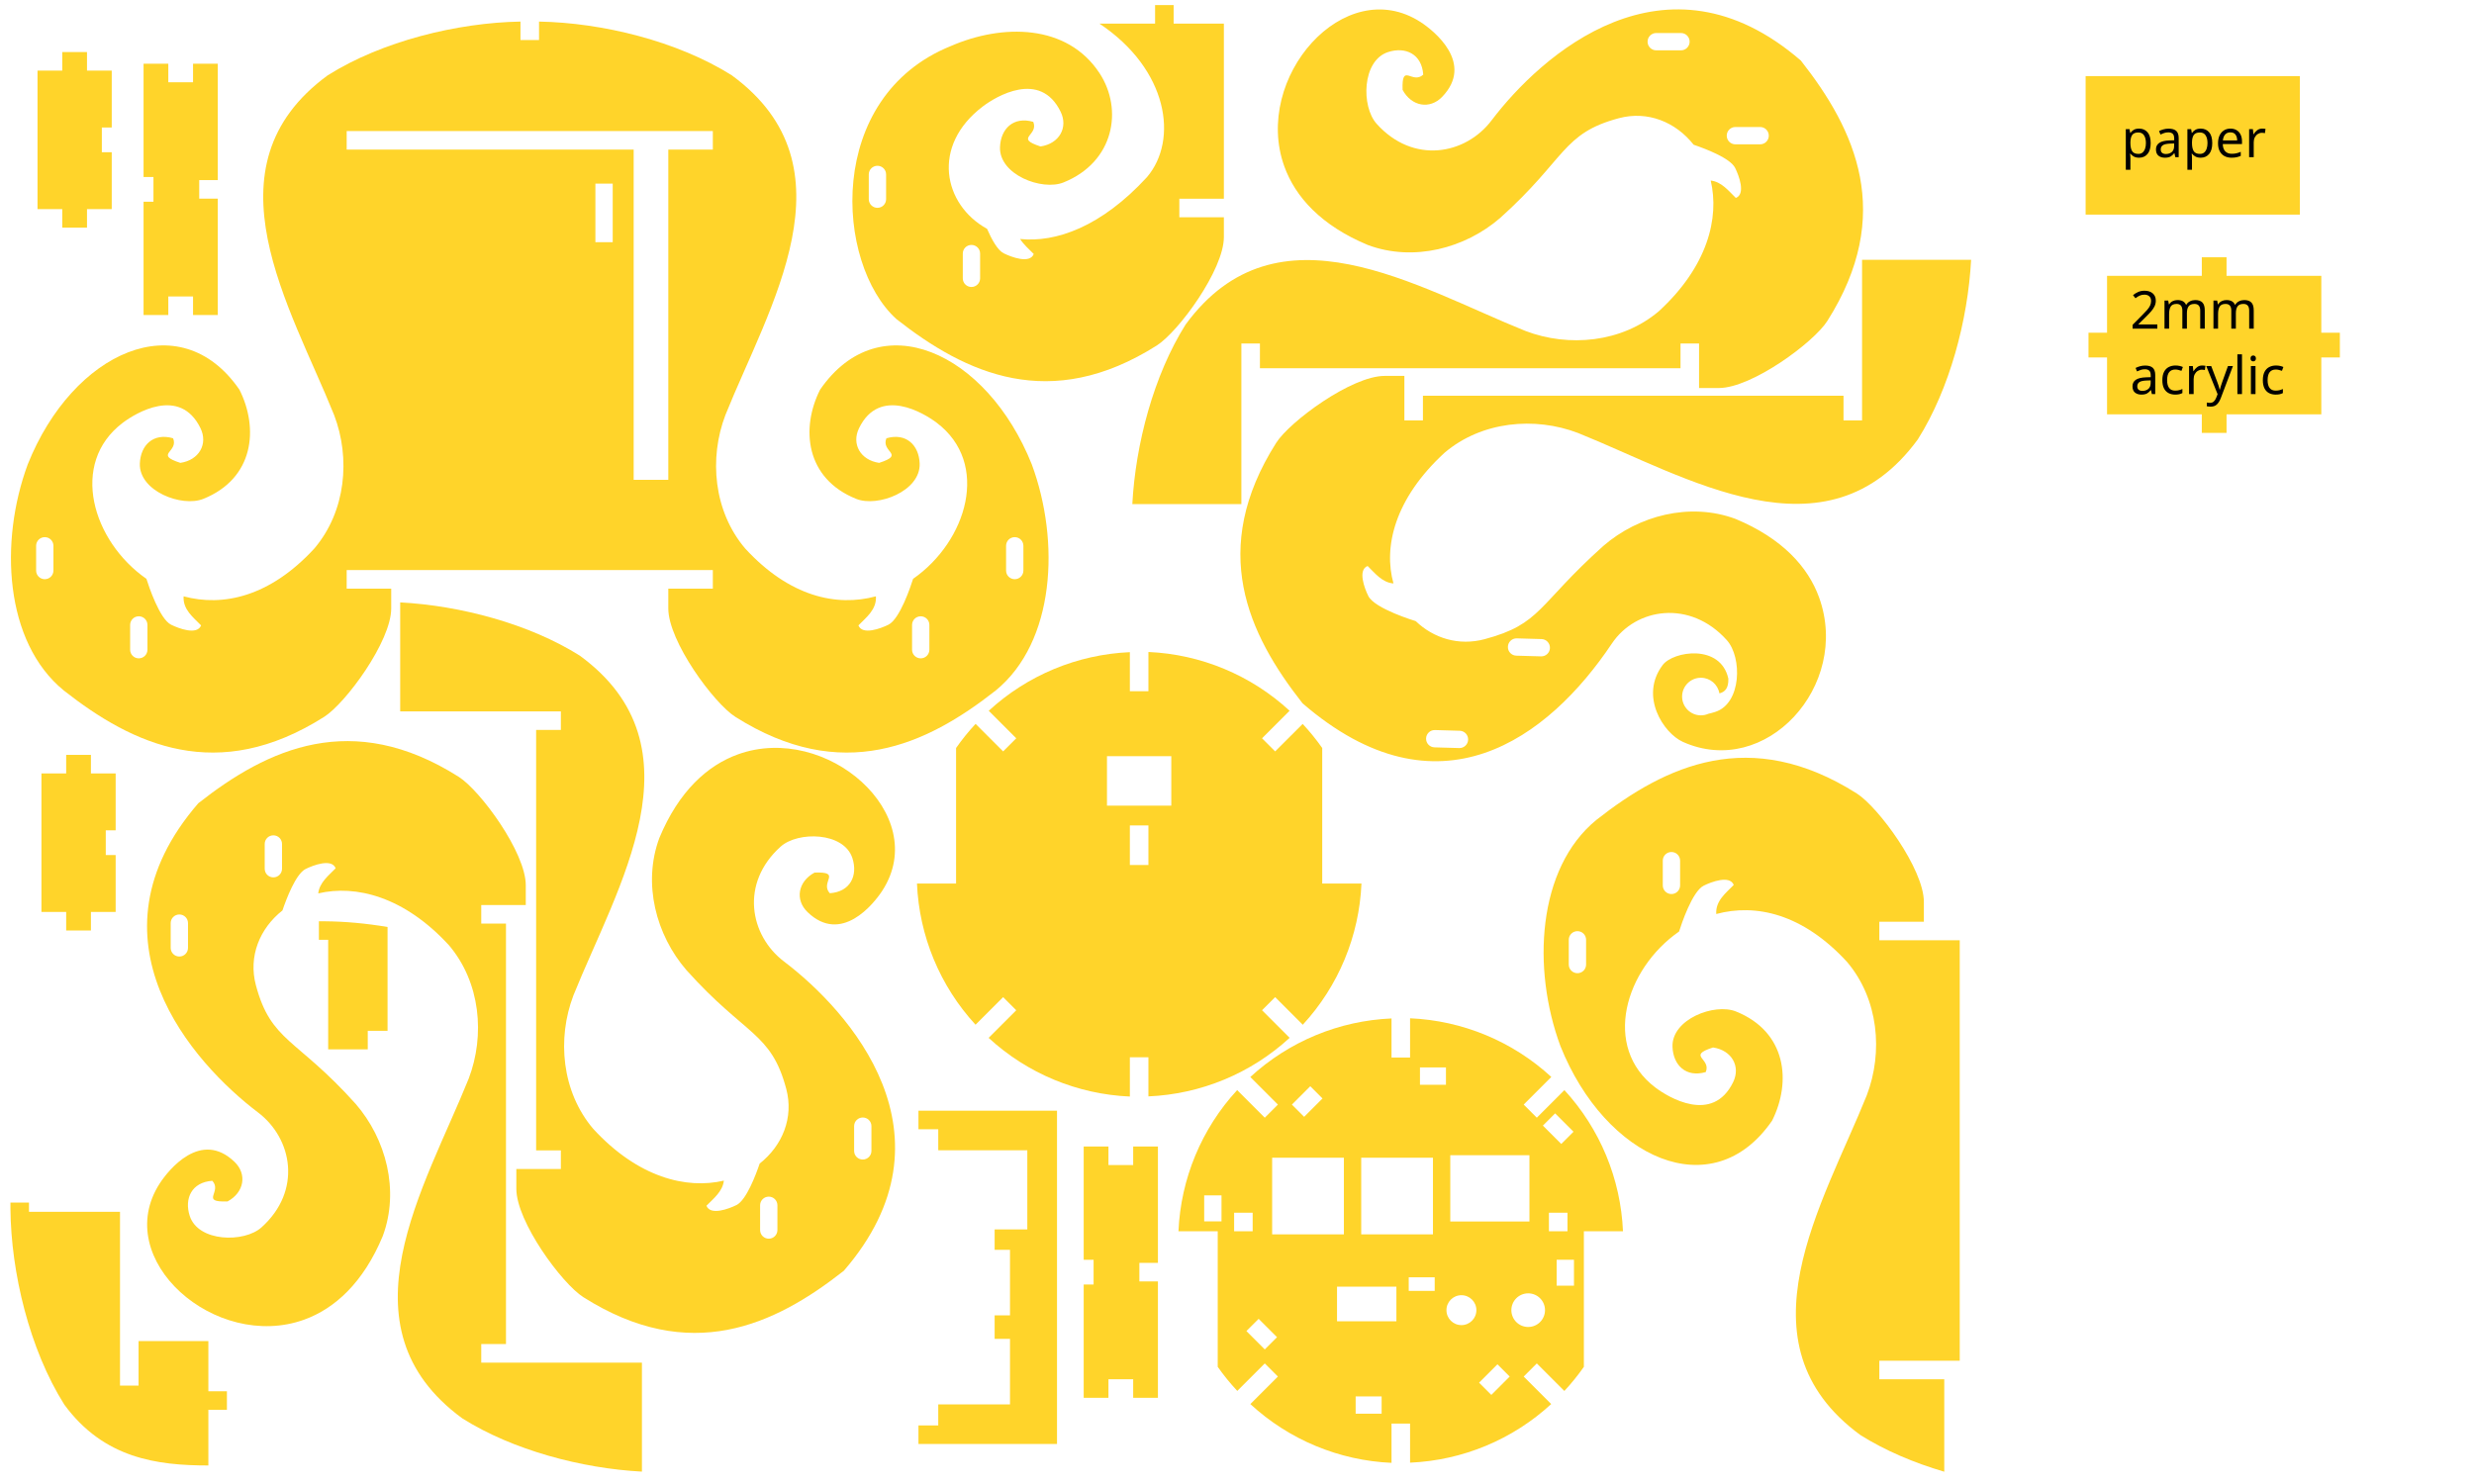
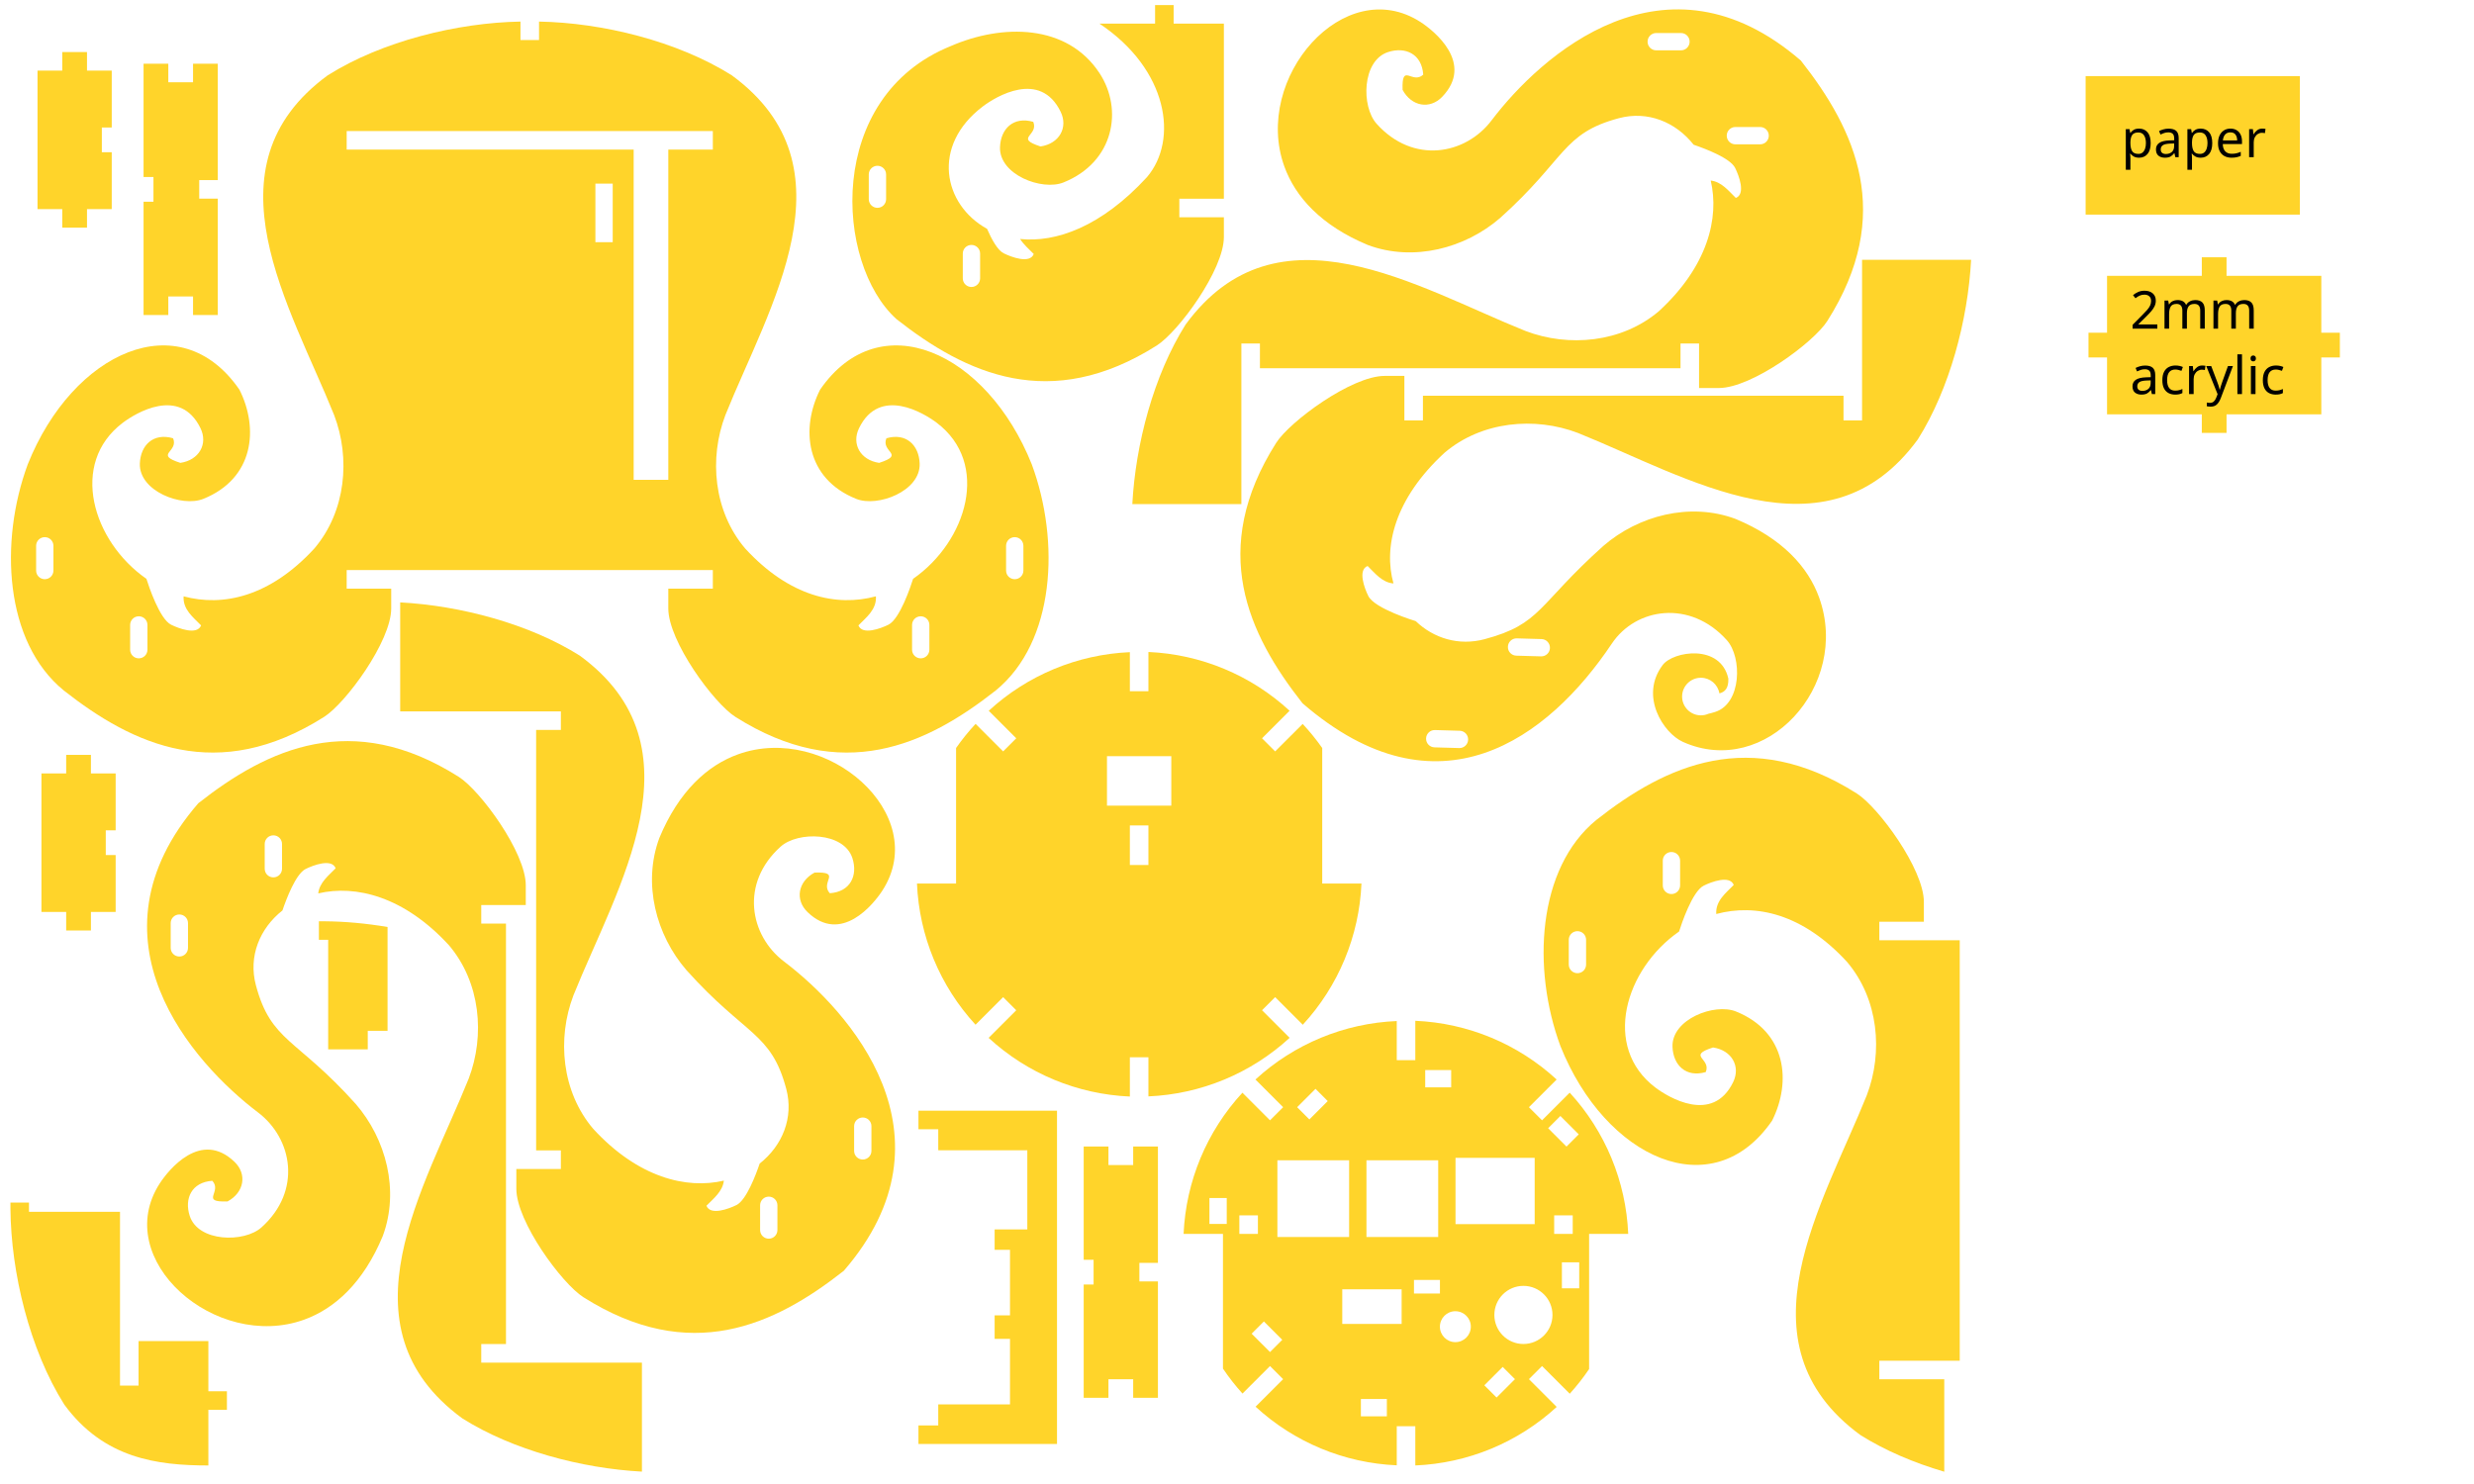
<svg xmlns="http://www.w3.org/2000/svg" width="500mm" height="300mm" viewBox="0 0 1771.653 1062.992" id="svg2" version="1.1">
  <defs id="defs4" />
  <g id="layer1" transform="translate(0,10.62992)">
    <path style="fill:#ffd42a;fill-opacity:1;stroke:none;stroke-width:0.937;stroke-miterlimit:4;stroke-dasharray:none;stroke-opacity:1" d="m 756.933,1023.693 h -99.213 v -13.287 h 14.174 v -15.06 h 40.377 11 v -46.947 h -11 v -16.832 h 11 v -46.949 h -11 v -14.615 h 23.402 v -56.693 h -23.402 -40.377 v -15.059 h -14.174 v -13.287 h 99.213 z" id="rect1833-0" />
    <path style="opacity:1;fill:#ffd42a;fill-opacity:1;stroke:none;stroke-width:0.937;stroke-linecap:butt;stroke-linejoin:miter;stroke-miterlimit:4;stroke-dasharray:none;stroke-dashoffset:0;stroke-opacity:1" d="m 822.395,456.393 v 28.117 h -13.289 v -27.994 a 159.449,159.449 0 0 0 -101.066,41.988 l 19.705,19.707 -9.395,9.395 -19.725,-19.723 a 159.449,159.449 0 0 0 -13.976,17.285 v 83.799 13.289 h -27.998 a 159.449,159.449 0 0 0 41.938,101.121 l 19.762,-19.76 9.395,9.395 -19.783,19.785 a 159.449,159.449 0 0 0 101.144,42.027 v -28.111 h 13.289 v 27.998 a 159.449,159.449 0 0 0 101.121,-41.938 l -19.76,-19.762 9.395,-9.395 19.785,19.783 a 159.449,159.449 0 0 0 42.027,-101.144 h -28.111 v -13.289 -83.799 a 159.449,159.449 0 0 0 -14.01,-17.252 l -19.691,19.689 -9.395,-9.395 19.727,-19.729 a 159.449,159.449 0 0 0 -101.088,-42.09 z m -29.676,74.623 h 46.062 v 35.432 h -46.062 z m 16.387,49.605 h 13.289 v 28.346 h -13.289 z" id="path4324-9-2" />
    <path style="fill:#ffd42a;fill-opacity:1;stroke:none;stroke-width:0.937;stroke-linecap:butt;stroke-linejoin:miter;stroke-miterlimit:4;stroke-dasharray:none;stroke-opacity:1" d="m 372.721,4.825 c -45.173,0.785 -99.102,13.972 -138.043,38.5 -89.688,65.663 -26.539,165.792 4.598,243.357 11.814,30.973 8.445,68.937 -14.16,95.555 -31.798,34.613 -65.489,41.898 -93.635,34.291 -0.593,9.441 6.85,14.99 12.518,20.807 -2.771,7.204 -15.997,2.238 -21.5,-0.5 -8.182,-4.071 -15.98,-27.58 -17.643,-32.852 -38.674,-26.911 -55.41,-82.675 -16.943,-111.775 9.159,-6.929 40.958,-26.309 55.656,3.869 5.51,11.313 -0.966,22.866 -14.418,24.848 -19.099,-6.208 -1.052,-7.642 -5.191,-17.621 -14.196,-4.115 -23.33,4.968 -23.812,18.088 -0.726,19.761 30.056,31.508 45.449,25.32 36.419,-14.639 39.77,-50.583 25.883,-78.186 -42.618,-62.02 -119.366,-27.25 -151.611,53.449 -20.446,55.342 -16.68,127.248 25.758,161.947 49.819,39.213 110.209,67.261 186.502,18.936 15.399,-9.754 48.023,-54.076 48.023,-77.676 V 411.009 H 248.262 V 397.722 H 379.363 510.467 v 13.287 h -31.891 v 14.174 c 0,23.6 32.627,67.922 48.025,77.676 76.293,48.325 136.681,20.277 186.5,-18.936 42.438,-34.7 46.205,-106.605 25.76,-161.947 -32.246,-80.699 -108.995,-115.469 -151.613,-53.449 -13.887,27.602 -10.536,63.546 25.883,78.186 15.393,6.188 46.175,-5.56 45.449,-25.32 -0.482,-13.12 -9.616,-22.203 -23.812,-18.088 -4.14,9.979 13.908,11.413 -5.191,17.621 -13.452,-1.982 -19.928,-13.535 -14.418,-24.848 14.698,-30.178 46.498,-10.798 55.656,-3.869 38.466,29.1 21.731,84.864 -16.942,111.775 -1.662,5.272 -9.463,28.78 -17.645,32.852 -5.503,2.738 -18.729,7.704 -21.5,0.5 5.668,-5.817 13.113,-11.366 12.52,-20.809 -28.146,7.608 -61.838,0.325 -93.637,-34.289 C 511.006,355.62 507.639,317.655 519.453,286.683 550.59,209.117 613.739,108.989 524.051,43.325 485.111,18.797 431.181,5.612 386.008,4.827 V 18.067 H 372.721 Z M 248.262,83.253 H 379.363 510.467 V 96.54 H 478.576 V 333.056 H 453.773 V 96.54 H 379.363 248.262 Z M 426.371,120.915 h 12.402 v 41.934 H 426.371 Z M 32.068,374.134 c 3.435,0 6.199,2.764 6.199,6.199 v 17.717 c 0,3.435 -2.764,6.201 -6.199,6.201 -3.435,0 -6.201,-2.766 -6.201,-6.201 v -17.717 c 0,-3.435 2.766,-6.199 6.201,-6.199 z m 694.592,0 c 3.435,0 6.201,2.764 6.201,6.199 v 17.717 c 0,3.435 -2.766,6.201 -6.201,6.201 -3.435,0 -6.201,-2.766 -6.201,-6.201 v -17.717 c 0,-3.435 2.766,-6.199 6.201,-6.199 z M 99.391,430.825 c 3.435,0 6.201,2.766 6.201,6.201 v 17.717 c 0,3.435 -2.766,6.201 -6.201,6.201 -3.435,0 -6.201,-2.766 -6.201,-6.201 v -17.717 c 0,-3.435 2.766,-6.201 6.201,-6.201 z m 559.945,0 c 3.435,0 6.201,2.766 6.201,6.201 v 17.717 c 0,3.435 -2.766,6.201 -6.201,6.201 -3.435,0 -6.199,-2.766 -6.199,-6.201 v -17.717 c 0,-3.435 2.764,-6.201 6.199,-6.201 z" id="path4322-6-7" />
    <path style="fill:#ffd42a;fill-opacity:1;stroke:none;stroke-width:0.937;stroke-linecap:butt;stroke-linejoin:miter;stroke-miterlimit:4;stroke-dasharray:none;stroke-opacity:1" d="m 232.748,649.288 c -1.472,-0.012 -2.934,-0.011 -4.385,0.004 v 13.275 h 6.645 v 78.473 h 28.346 v -13.287 h 14.174 v -74.383 c -15.343,-2.592 -30.523,-3.964 -44.779,-4.082 z" id="path4965" />
    <path style="fill:#ffd42a;fill-opacity:1;stroke:none;stroke-width:0.937;stroke-linecap:butt;stroke-linejoin:miter;stroke-miterlimit:4;stroke-dasharray:none;stroke-opacity:1" d="m 1392.313,1043.569 v -66.219 h -46.506 v -13.287 h 57.58 v -301.182 h -57.58 v -13.287 h 31.891 v -14.174 c 0,-23.6 -32.627,-67.922 -48.025,-77.676 -76.293,-48.325 -136.681,-20.277 -186.5,18.936 -42.438,34.7 -46.206,106.605 -25.76,161.947 32.246,80.699 108.995,115.469 151.613,53.449 13.887,-27.602 10.536,-63.546 -25.883,-78.186 -15.394,-6.188 -46.175,5.56 -45.449,25.32 0.482,13.12 9.616,22.203 23.812,18.088 4.14,-9.979 -13.908,-11.414 5.191,-17.621 13.452,1.982 19.928,13.535 14.418,24.848 -14.698,30.178 -46.498,10.798 -55.656,3.869 -38.466,-29.1 -21.731,-84.864 16.941,-111.775 1.662,-5.272 9.463,-28.78 17.645,-32.852 5.503,-2.738 18.729,-7.704 21.5,-0.5 -5.668,5.817 -13.113,11.366 -12.52,20.809 28.146,-7.608 61.838,-0.325 93.637,34.289 22.606,26.618 25.973,64.582 14.158,95.555 -31.137,77.565 -94.286,177.694 -4.598,243.357 17.679,11.136 38.452,19.928 60.09,26.291 z M 1129.613,686.469 c -3.435,0 -6.201,-2.764 -6.201,-6.199 v -17.717 c 0,-3.435 2.766,-6.201 6.201,-6.201 3.435,0 6.201,2.766 6.201,6.201 v 17.717 c 0,3.435 -2.766,6.199 -6.201,6.199 z m 67.324,-56.691 c -3.435,0 -6.201,-2.766 -6.201,-6.201 v -17.717 c 0,-3.435 2.766,-6.201 6.201,-6.201 3.435,0 6.199,2.766 6.199,6.201 v 17.717 c 0,3.435 -2.764,6.201 -6.199,6.201 z" id="path4322-6-6" />
    <path style="fill:#ffd42a;fill-opacity:1;stroke:none;stroke-width:0.937;stroke-miterlimit:4;stroke-dasharray:none;stroke-opacity:1" d="m 1576.734,173.659 v 13.289 h -67.853 v 40.748 h -13.287 v 17.715 h 13.287 v 40.748 h 67.853 v 13.289 h 17.717 v -13.289 h 67.853 V 245.411 h 13.289 v -17.715 h -13.289 V 186.948 h -67.853 v -13.289 z" id="rect3091" />
    <text xml:space="preserve" style="font-style:normal;font-weight:normal;line-height:0%;font-family:sans-serif;letter-spacing:0px;word-spacing:0px;fill:#000000;fill-opacity:1;stroke:none;stroke-width:0.937;stroke-miterlimit:4;stroke-dasharray:none;stroke-opacity:1;" x="1525.378" y="224.774" id="text3181">
      <tspan id="tspan3179" x="1525.378" y="224.774" style="font-size:37.5px;line-height:1.25;fill:#000000;stroke:none;stroke-width:0.937;stroke-miterlimit:4;stroke-dasharray:none;stroke-opacity:1;">2mm </tspan>
      <tspan x="1525.378" y="271.649" style="font-size:37.5px;line-height:1.25;fill:#000000;stroke:none;stroke-width:0.937;stroke-miterlimit:4;stroke-dasharray:none;stroke-opacity:1;" id="tspan5794">acrylic</tspan>
    </text>
    <rect style="fill:#ffd42a;fill-opacity:1;stroke:none;stroke-width:0.937;stroke-miterlimit:4;stroke-dasharray:none;stroke-opacity:1" id="rect3091-5" width="153.425" height="99.213" x="1493.537" y="43.881" />
    <text xml:space="preserve" style="font-style:normal;font-weight:normal;line-height:0%;font-family:sans-serif;letter-spacing:0px;word-spacing:0px;fill:#000000;fill-opacity:1;stroke:none;stroke-width:0.937;stroke-miterlimit:4;stroke-dasharray:none;stroke-opacity:1;" x="1519.118" y="101.963" id="text3220">
      <tspan id="tspan3218" x="1519.118" y="101.963" style="font-size:37.5px;line-height:1.25;fill:#000000;stroke:none;stroke-width:0.937;stroke-miterlimit:4;stroke-dasharray:none;stroke-opacity:1;">paper</tspan>
    </text>
    <path style="opacity:1;fill:#ffd42a;fill-opacity:1;stroke:none;stroke-width:0.937;stroke-linecap:butt;stroke-linejoin:miter;stroke-miterlimit:4;stroke-dasharray:none;stroke-dashoffset:0;stroke-opacity:1" d="m 155.958,35.012 h -17.717 v 13.287 h -17.717 v -13.287 h -17.717 v 81.141 h 7.088 v 17.717 h -7.088 v 81.143 h 17.717 v -13.287 h 17.717 v 13.287 h 17.717 v -83.357 h -13.287 v -13.287 h 13.287 z" id="rect5754-4-0" />
    <path style="opacity:1;fill:#ffd42a;fill-opacity:1;stroke:none;stroke-width:0.937;stroke-linecap:butt;stroke-linejoin:miter;stroke-miterlimit:4;stroke-dasharray:none;stroke-dashoffset:0;stroke-opacity:1" d="m 829.2,810.612 h -17.717 v 13.287 h -17.717 v -13.287 h -17.717 v 81.141 h 7.088 v 17.717 h -7.088 v 81.143 h 17.717 v -13.287 h 17.717 v 13.287 h 17.717 v -83.357 h -13.287 v -13.287 h 13.287 z" id="rect5754-4-0-2" />
    <path style="fill:#ffd42a;fill-opacity:1;stroke:none;stroke-width:0.937;stroke-linecap:butt;stroke-linejoin:miter;stroke-miterlimit:4;stroke-dasharray:none;stroke-opacity:1" d="m 286.582,420.858 v 78.094 H 401.644 v 13.287 h -17.717 v 301.182 h 17.717 v 13.287 h -31.891 v 14.17 c 0,23.6 32.625,67.922 48.023,77.676 76.293,48.325 136.684,20.279 186.502,-18.934 84.085,-97.234 3.593,-186.322 -42.82,-221.504 -24.624,-18.665 -31.635,-56.11 -2.42,-82.322 12.349,-11.079 45.293,-10.567 51.369,8.25 4.034,12.494 -1.444,24.152 -16.191,25.141 -7.303,-7.961 9.166,-15.482 -10.904,-14.783 -11.963,6.464 -14.098,19.533 -5.051,28.279 24.134,23.331 47.387,-5.755 53.623,-15.398 35.281,-54.554 -40.082,-120.34 -103.334,-97.6 -21.972,7.899 -42.484,26.479 -56.387,59.924 -12.139,32.744 -2.316,69.573 19.379,94.637 42.413,47.317 60.604,44.306 71.48,85.029 5.529,20.703 -2.769,40.729 -19.012,53.561 -2.814,8.304 -9.564,26.2 -16.605,29.703 -5.503,2.738 -18.729,7.704 -21.5,0.5 5.08,-5.213 11.593,-10.21 12.463,-17.988 -26.808,6.312 -61.485,-2.177 -93.58,-37.113 -22.606,-26.618 -25.974,-64.584 -14.16,-95.557 31.137,-77.565 94.286,-177.694 4.598,-243.357 C 378.954,436.172 329.675,423.168 286.582,420.858 Z M 617.838,789.833 c 3.435,0 6.201,2.766 6.201,6.201 v 17.717 c 0,3.435 -2.766,6.199 -6.201,6.199 -3.435,0 -6.201,-2.764 -6.201,-6.199 v -17.717 c 0,-3.435 2.766,-6.201 6.201,-6.201 z m -67.322,56.693 c 3.435,0 6.199,2.766 6.199,6.201 v 17.715 c 0,3.435 -2.764,6.201 -6.199,6.201 -3.435,0 -6.201,-2.766 -6.201,-6.201 V 852.727 c 0,-3.435 2.766,-6.201 6.201,-6.201 z" id="path4322-6-0-7" />
    <path style="fill:#ffd42a;fill-opacity:1;stroke:none;stroke-width:0.937;stroke-linecap:butt;stroke-linejoin:miter;stroke-miterlimit:4;stroke-dasharray:none;stroke-opacity:1" d="M 459.688,1043.503 V 965.409 H 344.625 V 952.122 h 17.717 V 650.94 h -17.717 v -13.287 h 31.891 v -14.17 c 0,-23.6 -32.625,-67.922 -48.023,-77.676 -76.292,-48.325 -136.683,-20.279 -186.502,18.934 -84.085,97.234 -3.593,186.322 42.82,221.504 24.624,18.665 31.635,56.11 2.42,82.322 -12.349,11.079 -45.293,10.567 -51.369,-8.25 -4.034,-12.494 1.444,-24.152 16.191,-25.141 7.303,7.961 -9.166,15.482 10.904,14.783 11.963,-6.463 14.098,-19.533 5.051,-28.279 -24.134,-23.331 -47.387,5.755 -53.623,15.399 -35.281,54.554 40.082,120.34 103.334,97.6 21.972,-7.899 42.484,-26.479 56.387,-59.924 12.138,-32.744 2.316,-69.573 -19.379,-94.637 -42.413,-47.317 -60.604,-44.306 -71.48,-85.029 -5.529,-20.703 2.769,-40.729 19.012,-53.561 2.814,-8.304 9.564,-26.2 16.605,-29.703 5.503,-2.738 18.729,-7.704 21.5,-0.5 -5.08,5.213 -11.593,10.21 -12.463,17.988 26.808,-6.312 61.485,2.177 93.58,37.113 22.606,26.618 25.974,64.584 14.16,95.557 -31.137,77.565 -94.286,177.694 -4.598,243.357 36.273,22.848 85.552,35.852 128.645,38.162 z M 128.432,674.528 c -3.435,0 -6.201,-2.766 -6.201,-6.201 v -17.717 c 0,-3.435 2.766,-6.199 6.201,-6.199 3.435,0 6.201,2.764 6.201,6.199 v 17.717 c 0,3.435 -2.766,6.201 -6.201,6.201 z m 67.322,-56.693 c -3.435,0 -6.199,-2.766 -6.199,-6.201 v -17.715 c 0,-3.435 2.764,-6.201 6.199,-6.201 3.435,0 6.201,2.766 6.201,6.201 v 17.715 c 0,3.435 -2.766,6.201 -6.201,6.201 z" id="path4322-6-0-7-6" />
    <path style="opacity:1;fill:#ffd42a;fill-opacity:1;stroke:none;stroke-width:0.937;stroke-linecap:butt;stroke-linejoin:miter;stroke-miterlimit:4;stroke-dasharray:none;stroke-dashoffset:0;stroke-opacity:1" d="m 44.579,26.656 v 13.288 h -17.715 v 99.212 h 17.715 v 13.288 h 17.717 v -13.288 h 17.715 V 98.408 h -7.086 V 80.692 h 7.086 v -40.748 h -17.715 v -13.288 z" id="rect5754-0-4" />
    <path style="opacity:1;fill:#ffd42a;fill-opacity:1;stroke:none;stroke-width:0.937;stroke-linecap:butt;stroke-linejoin:miter;stroke-miterlimit:4;stroke-dasharray:none;stroke-dashoffset:0;stroke-opacity:1" d="m 47.391,530.093 v 13.288 h -17.715 v 99.212 h 17.715 v 13.288 h 17.717 v -13.288 h 17.715 v -40.748 h -7.086 v -17.715 h 7.086 v -40.748 H 65.109 V 530.093 Z" id="rect5754-0-4-7" />
    <path style="fill:#ffd42a;fill-opacity:1;stroke:none;stroke-width:0.937;stroke-linecap:butt;stroke-linejoin:miter;stroke-miterlimit:4;stroke-dasharray:none;stroke-opacity:1" d="m 810.865,350.478 h 78.094 v -115.062 h 13.287 v 17.717 h 301.182 v -17.717 h 13.287 v 31.891 h 14.17 c 23.6,0 67.922,-32.625 77.676,-48.023 C 1356.886,142.99 1328.84,82.599 1289.627,32.781 c -97.234,-84.085 -186.322,-3.593 -221.504,42.82 -18.665,24.624 -56.11,31.635 -82.322,2.42 -11.079,-12.349 -10.567,-45.293 8.25,-51.369 12.494,-4.034 24.152,1.444 25.141,16.191 -7.961,7.303 -15.482,-9.166 -14.783,10.904 6.464,11.963 19.533,14.098 28.279,5.051 C 1056.018,34.665 1026.932,11.411 1017.289,5.175 962.735,-30.106 896.949,45.257 919.689,108.509 c 7.899,21.972 26.479,42.484 59.924,56.387 32.744,12.139 69.573,2.316 94.637,-19.379 47.317,-42.413 44.306,-60.604 85.029,-71.48 20.703,-5.529 40.729,2.769 53.561,19.012 8.304,2.814 26.2,9.564 29.703,16.605 2.738,5.503 7.704,18.729 0.5,21.5 -5.213,-5.08 -10.21,-11.593 -17.988,-12.463 6.312,26.808 -2.177,61.485 -37.113,93.58 -26.618,22.606 -64.584,25.974 -95.557,14.16 -77.565,-31.137 -177.694,-94.286 -243.357,-4.598 -22.848,36.273 -35.852,85.552 -38.162,128.645 z M 1179.84,19.222 c 0,-3.435 2.766,-6.201 6.201,-6.201 h 17.717 c 3.435,0 6.199,2.766 6.199,6.201 0,3.435 -2.764,6.201 -6.199,6.201 h -17.717 c -3.435,0 -6.201,-2.766 -6.201,-6.201 z m 56.693,67.322 c 0,-3.435 2.766,-6.199 6.201,-6.199 h 17.715 c 3.435,0 6.201,2.764 6.201,6.199 0,3.435 -2.766,6.201 -6.201,6.201 h -17.715 c -3.435,0 -6.201,-2.766 -6.201,-6.201 z" id="path4322-6-0-7-9" />
-     <path style="opacity:1;fill:#ffd42a;fill-opacity:1;stroke:none;stroke-width:0.937;stroke-linecap:butt;stroke-linejoin:miter;stroke-miterlimit:4;stroke-dasharray:none;stroke-dashoffset:0;stroke-opacity:1" d="m 1009.768,718.773 v 28.112 h -13.286 v -27.999 a 159.449,159.449 0 0 0 -101.124,41.938 l 19.761,19.761 -9.395,9.397 -19.785,-19.785 a 159.449,159.449 0 0 0 -42.028,101.146 h 28.112 v 13.288 83.8 a 159.449,159.449 0 0 0 14.011,17.25 l 19.689,-19.689 9.395,9.395 -19.728,19.73 a 159.449,159.449 0 0 0 101.091,42.09 v -28.118 h 13.286 v 27.993 a 159.449,159.449 0 0 0 101.067,-41.99 l -19.704,-19.706 9.395,-9.395 19.724,19.724 a 159.449,159.449 0 0 0 13.976,-17.287 v -83.798 -13.288 h 27.999 a 159.449,159.449 0 0 0 -41.938,-101.122 l -19.761,19.761 -9.395,-9.397 19.785,-19.785 a 159.449,159.449 0 0 0 -101.147,-42.028 z m 7.086,35.198 h 18.602 v 12.402 h -18.602 z m -78.56,13.462 8.769,8.769 -13.154,13.154 -8.769,-8.771 z m 175.356,19.446 13.152,13.152 -8.769,8.769 -13.152,-13.152 z m -75.093,29.987 h 56.693 v 47.479 h -56.693 z m -127.559,1.771 h 51.378 v 54.923 h -51.378 z m 63.779,0 h 51.378 v 54.923 h -51.378 z m -112.447,26.984 h 12.402 v 18.602 h -12.402 z m 21.429,12.435 h 13.286 v 13.288 h -13.286 z m 225.443,0 h 13.286 v 13.288 h -13.286 z m 5.535,33.662 h 12.402 v 18.602 h -12.402 z m -105.934,12.576 h 18.602 v 9.743 h -18.602 z m -51.35,6.731 h 42.521 v 24.803 h -42.521 z m 136.895,4.766 a 12.047,12.047 0 0 1 12.046,12.046 12.047,12.047 0 0 1 -12.046,12.048 12.047,12.047 0 0 1 -12.048,-12.048 12.047,12.047 0 0 1 12.048,-12.046 z m -47.814,1.329 a 10.719,10.719 0 0 1 10.719,10.717 10.719,10.719 0 0 1 -10.719,10.719 10.719,10.719 0 0 1 -10.719,-10.719 10.719,10.719 0 0 1 10.719,-10.717 z m -145.195,16.928 13.152,13.154 -8.769,8.769 -13.154,-13.152 z m 171,32.571 8.769,8.769 -13.154,13.154 -8.769,-8.769 z M 970.794,989.602 h 18.602 v 12.402 h -18.602 z" id="path4324-9" />
    <path style="fill:#ffd42a;fill-opacity:1;stroke:none;stroke-width:0.937;stroke-linecap:butt;stroke-linejoin:miter;stroke-miterlimit:4;stroke-dasharray:none;stroke-opacity:1" d="m 7.477,855.133 c -0.012,-1.472 -0.011,-2.934 0.004,-4.385 H 20.756 v 6.645 h 65.184 v 124.459 h 13.288 v -31.89 h 49.984 v 35.973 h 13.288 v 13.288 h -13.288 v 39.862 h -0.011 c -36.678,0 -74.897,-5.007 -103.189,-43.65 C 21.074,955.844 7.853,900.755 7.477,855.133 Z" id="path1157" />
    <path style="fill:#ffd42a;fill-opacity:1;stroke:none;stroke-width:0.937;stroke-linecap:butt;stroke-linejoin:miter;stroke-miterlimit:4;stroke-dasharray:none;stroke-opacity:1" d="M 840.453,-7.001 V 6.287 h 35.973 V 131.696 h -31.89 v 13.288 h 31.892 v 14.172 c 0,23.6 -32.626,67.923 -48.025,77.677 C 752.11,285.159 691.721,257.111 641.902,217.898 597.918,178.061 590.819,58.777 680.827,22.386 717.785,6.305 764.21,6.344 787.442,41.875 c 16.909,25.862 10.537,63.549 -25.882,78.188 -15.393,6.188 -46.177,-5.561 -45.45,-25.322 0.482,-13.12 9.617,-22.204 23.813,-18.089 4.14,9.979 -13.908,11.414 5.191,17.622 13.452,-1.982 19.929,-13.534 14.418,-24.847 -14.698,-30.178 -46.496,-10.798 -55.655,-3.869 -37.431,28.317 -28.249,70.559 2.959,87.719 3.287,7.571 7.557,15.354 11.938,17.534 5.503,2.738 18.729,7.703 21.5,0.5 -3.309,-3.395 -7.207,-6.709 -9.776,-10.748 25.599,2.673 58.079,-8.63 90.894,-44.35 C 843.994,89.598 836.618,39.135 787.319,6.287 H 827.164 V -7.001 Z M 628.343,108.119 c -3.435,0 -6.202,2.767 -6.202,6.202 v 17.715 c 0,3.435 2.767,6.202 6.202,6.202 3.435,0 6.2,-2.767 6.2,-6.202 v -17.715 c 0,-3.435 -2.765,-6.202 -6.2,-6.202 z m 67.322,56.693 c -3.435,0 -6.2,2.767 -6.2,6.202 v 17.715 c 0,3.435 2.765,6.202 6.2,6.202 3.435,0 6.202,-2.767 6.202,-6.202 v -17.715 c 0,-3.435 -2.766,-6.202 -6.202,-6.202 z" id="path4322-6-3" />
    <path style="fill:#ffd42a;fill-opacity:1;stroke:none;stroke-width:0.999;stroke-linecap:butt;stroke-linejoin:miter;stroke-miterlimit:4;stroke-dasharray:none;stroke-opacity:1" d="m 1411.536,175.465 h -78.093 v 115.062 h -13.288 v -17.715 h -301.181 v 17.715 h -13.288 v -31.89 h -14.17 c -23.6,0 -67.921,32.624 -77.675,48.023 -48.325,76.293 -20.28,136.684 18.933,186.502 97.234,84.085 176.01,25.155 221.504,-42.821 17.186,-25.678 56.11,-31.634 82.322,-2.419 11.079,12.349 10.567,45.292 -8.251,51.368 -1.725,0.557 -3.373,1.01 -4.947,1.359 -1.694,0.74 -3.523,1.124 -5.372,1.126 -7.436,-4.7e-4 -13.463,-6.028 -13.464,-13.464 -6e-4,-7.436 6.027,-13.465 13.464,-13.466 6.55,0.01 12.145,4.727 13.255,11.182 3.951,-0.953 6.632,-3.708 6.394,-10.552 -5.526,-25.088 -39.457,-19.788 -47.029,-9.738 -16.769,22.259 0.6,48.792 14.462,55.029 59.248,26.655 120.339,-40.082 97.599,-103.334 -7.899,-21.972 -26.478,-42.482 -59.923,-56.385 -32.744,-12.139 -69.572,-2.317 -94.636,19.378 -47.316,42.413 -44.308,55.917 -85.031,66.793 -18.534,4.95 -36.52,-0.655 -49.294,-12.94 -0.191,-0.057 -29.395,-8.799 -33.968,-17.99 -2.738,-5.503 -7.704,-18.727 -0.5,-21.498 5.331,5.195 10.439,11.881 18.525,12.504 -7.3,-25.994 0.691,-60.658 36.575,-93.624 26.618,-22.606 64.585,-25.974 95.557,-14.16 77.565,31.137 177.693,94.286 243.356,4.598 22.848,-36.273 35.853,-85.551 38.163,-128.644 z m -301.61,278.046 c -0.098,3.434 -2.942,6.119 -6.376,6.021 l -17.71,-0.505 c -3.434,-0.098 -6.119,-2.942 -6.021,-6.376 0.098,-3.434 2.942,-6.119 6.376,-6.021 l 17.708,0.505 c 3.434,0.098 6.12,2.942 6.022,6.376 z m -58.592,65.676 c -0.098,3.434 -2.942,6.12 -6.376,6.022 l -17.71,-0.507 c -3.434,-0.098 -6.119,-2.94 -6.021,-6.374 0.098,-3.434 2.942,-6.12 6.376,-6.022 l 17.708,0.505 c 3.434,0.098 6.12,2.942 6.022,6.376 z" id="path4322-6-0-2-7" />
+     <path style="opacity:1;fill:#ffd42a;fill-opacity:1;stroke:none;stroke-width:4.267;stroke-linecap:butt;stroke-linejoin:miter;stroke-miterlimit:4;stroke-dasharray:none;stroke-dashoffset:0;stroke-opacity:1" d="M 1081.086 779.943 L 1081.086 810.016 L 1066.914 810.016 L 1066.914 780.135 A 170.079 170.079 0 0 0 958.967 824.803 L 980.127 845.963 L 970.105 855.986 L 949.008 834.889 A 170.079 170.079 0 0 0 904.09 942.771 L 934.158 942.771 L 934.158 956.945 L 934.158 1045.699 A 170.079 170.079 0 0 0 949.078 1064.758 L 970.105 1043.73 L 980.127 1053.752 L 959.078 1074.803 A 170.079 170.079 0 0 0 1066.914 1119.582 L 1066.914 1089.701 L 1081.086 1089.701 L 1081.086 1119.688 A 170.079 170.079 0 0 0 1189.086 1074.967 L 1167.873 1053.752 L 1177.895 1043.73 L 1199.045 1064.881 A 170.079 170.079 0 0 0 1213.842 1046.037 L 1213.842 956.945 L 1213.842 942.771 L 1243.711 942.771 A 170.079 170.079 0 0 0 1199.023 834.857 L 1177.895 855.986 L 1167.873 845.963 L 1189.029 824.807 A 170.079 170.079 0 0 0 1081.086 779.943 z M 1088.645 817.574 L 1108.486 817.574 L 1108.486 830.803 L 1088.645 830.803 L 1088.645 817.574 z M 1004.848 831.934 L 1014.201 841.287 L 1000.17 855.318 L 990.816 845.963 L 1004.848 831.934 z M 1191.895 852.676 L 1205.924 866.705 L 1196.57 876.059 L 1182.541 862.029 L 1191.895 852.676 z M 1111.795 884.662 L 1172.268 884.662 L 1172.268 935.307 L 1111.795 935.307 L 1111.795 884.662 z M 975.732 886.551 L 1030.535 886.551 L 1030.535 945.135 L 975.732 945.135 L 975.732 886.551 z M 1043.764 886.551 L 1098.566 886.551 L 1098.566 945.135 L 1043.764 945.135 L 1043.764 886.551 z M 923.822 915.334 L 937.051 915.334 L 937.051 935.176 L 923.822 935.176 L 923.822 915.334 z M 946.678 928.598 L 960.85 928.598 L 960.85 942.771 L 946.678 942.771 L 946.678 928.598 z M 1187.15 928.598 L 1201.322 928.598 L 1201.322 942.771 L 1187.15 942.771 L 1187.15 928.598 z M 1193.055 964.504 L 1206.283 964.504 L 1206.283 984.346 L 1193.055 984.346 L 1193.055 964.504 z M 1080.059 977.918 L 1099.9 977.918 L 1099.9 988.311 L 1080.059 988.311 L 1080.059 977.918 z M 1163.66 982.473 A 22.205 22.205 0 0 1 1185.865 1004.678 A 22.205 22.205 0 0 1 1163.66 1026.883 A 22.205 22.205 0 0 1 1141.457 1004.678 A 22.205 22.205 0 0 1 1163.66 982.473 z M 1025.287 985.098 L 1070.643 985.098 L 1070.643 1011.555 L 1025.287 1011.555 L 1025.287 985.098 z M 1111.684 1001.844 A 11.811 11.811 0 0 1 1123.494 1013.654 A 11.811 11.811 0 0 1 1111.684 1025.465 A 11.811 11.811 0 0 1 1099.873 1013.654 A 11.811 11.811 0 0 1 1111.684 1001.844 z M 965.43 1009.656 L 979.459 1023.688 L 970.105 1033.041 L 956.074 1019.012 L 965.43 1009.656 z M 1147.83 1044.398 L 1157.184 1053.752 L 1143.152 1067.783 L 1133.799 1058.43 L 1147.83 1044.398 z M 1039.514 1068.914 L 1059.355 1068.914 L 1059.355 1082.143 L 1039.514 1082.143 L 1039.514 1068.914 z " transform="matrix(0.9375,0,0,0.9375,0,-10.62992)" id="path4324-9" />
  </g>
</svg>
